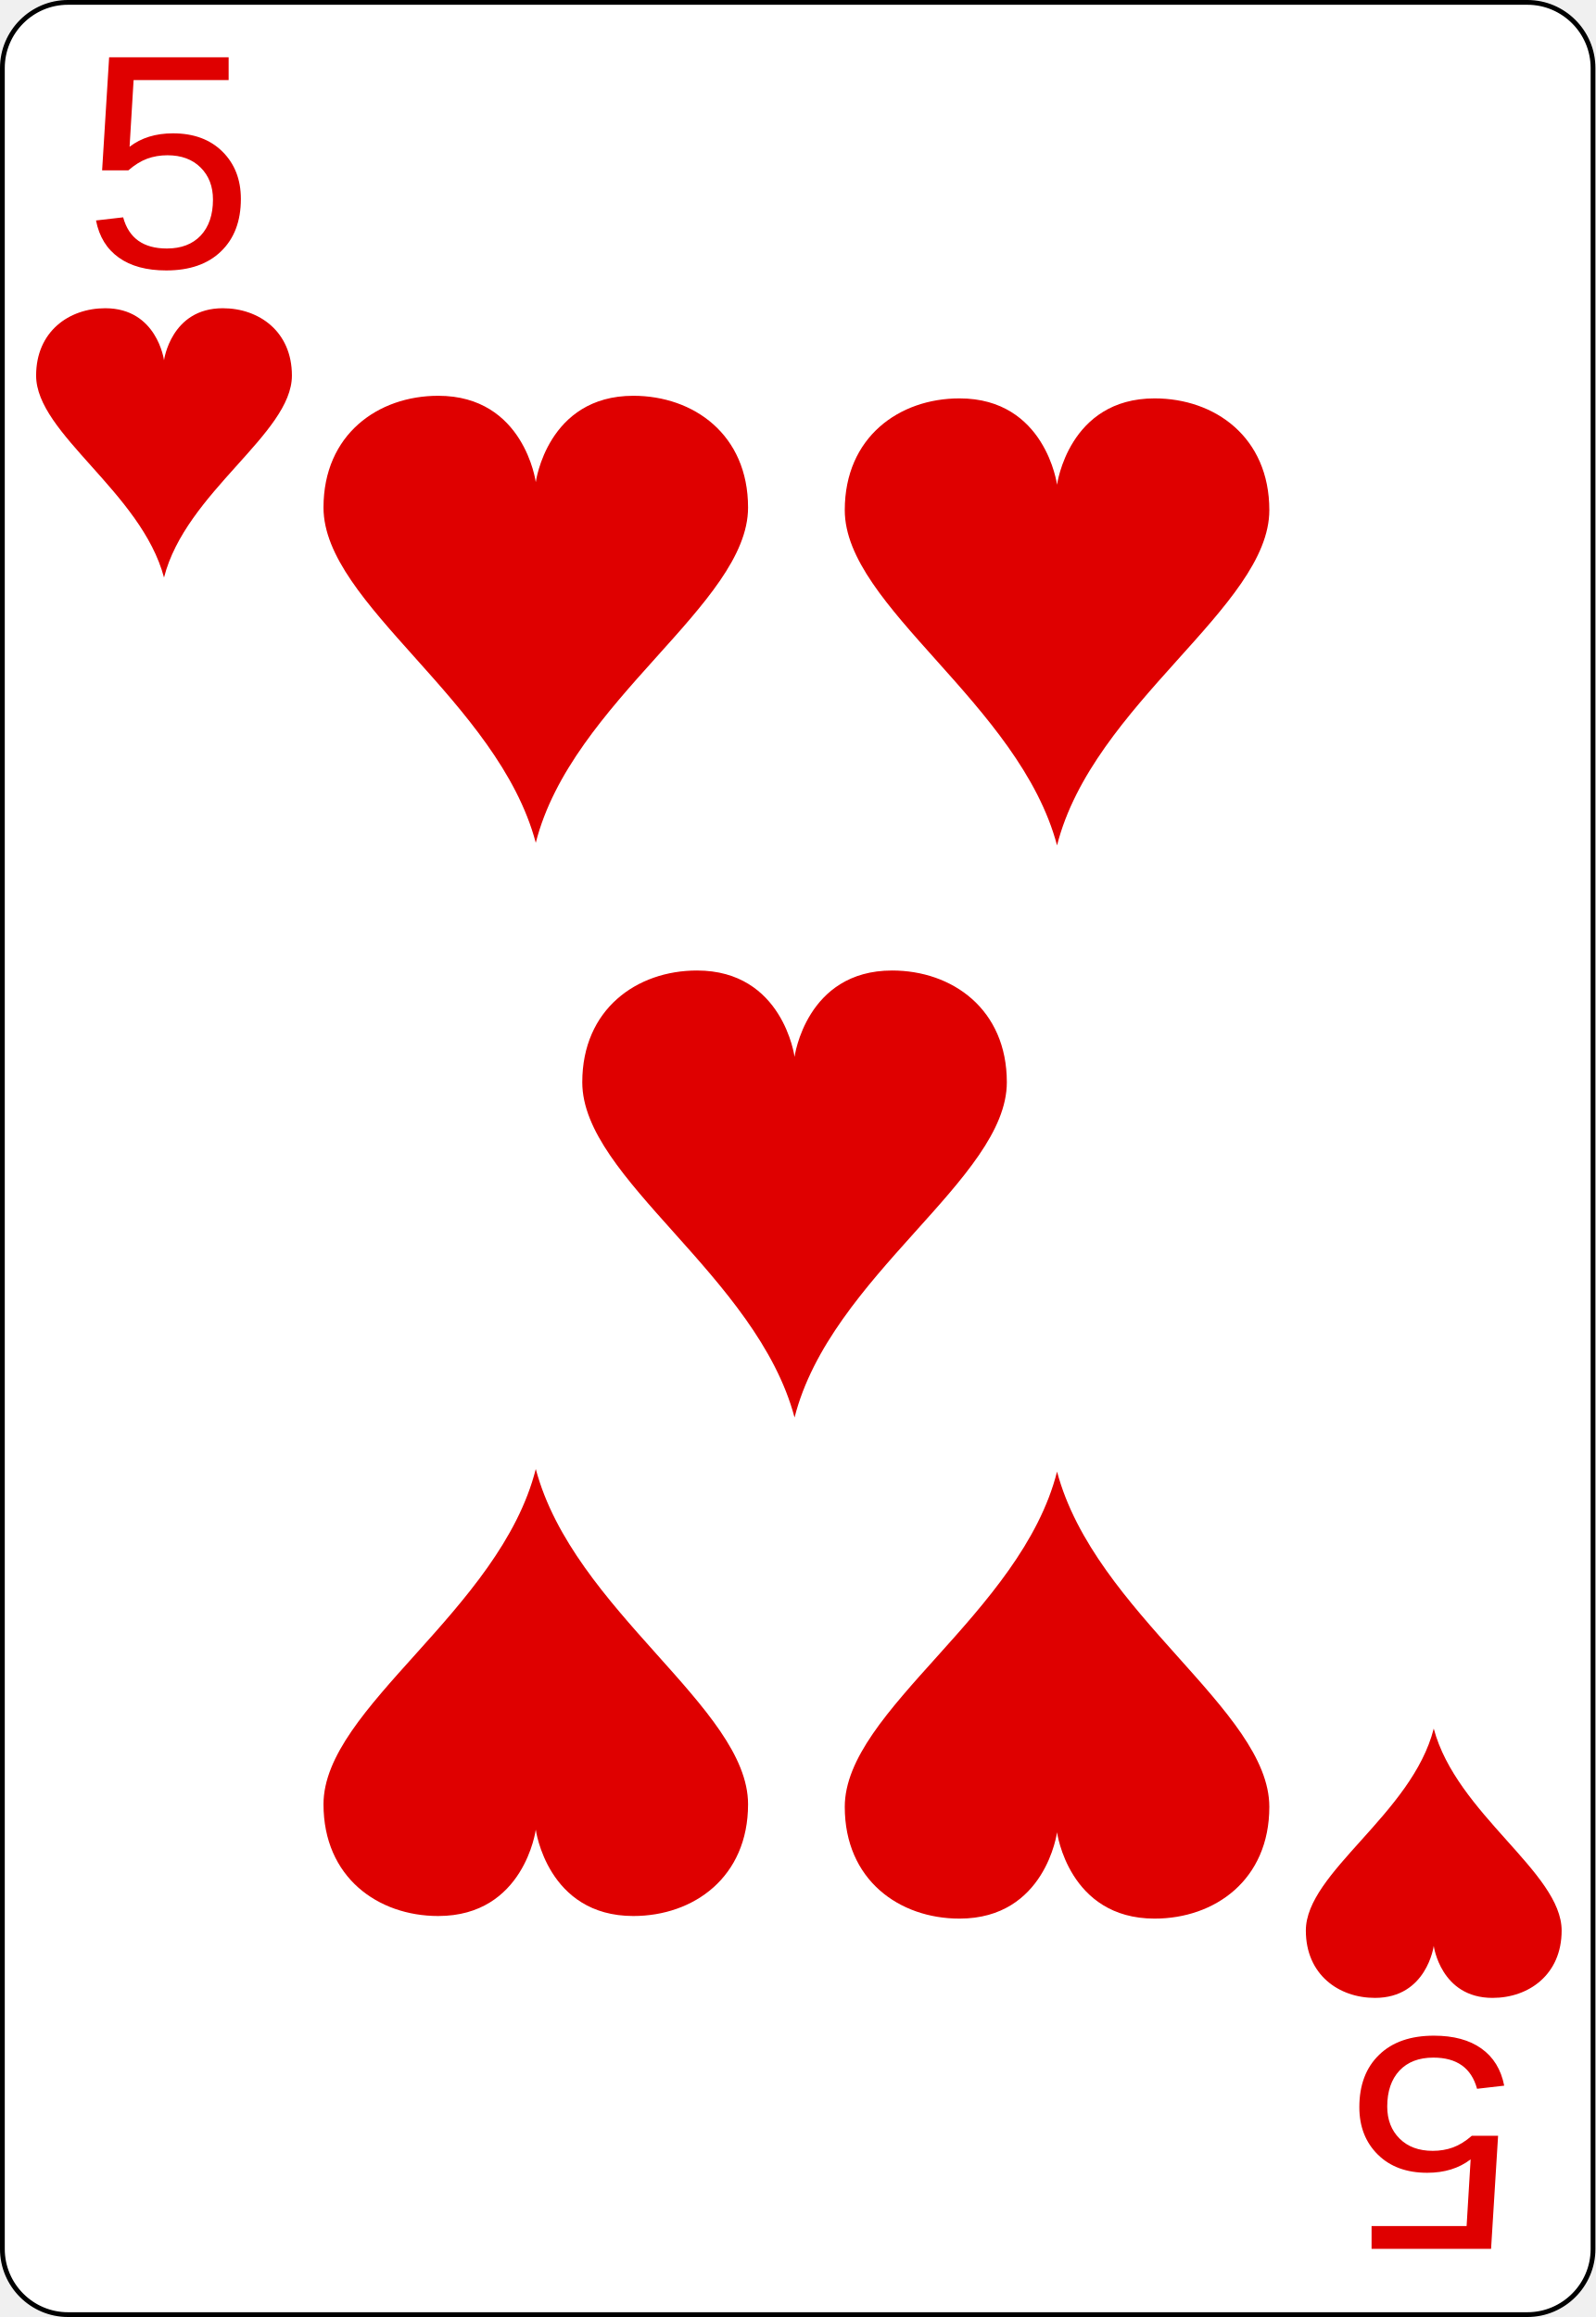
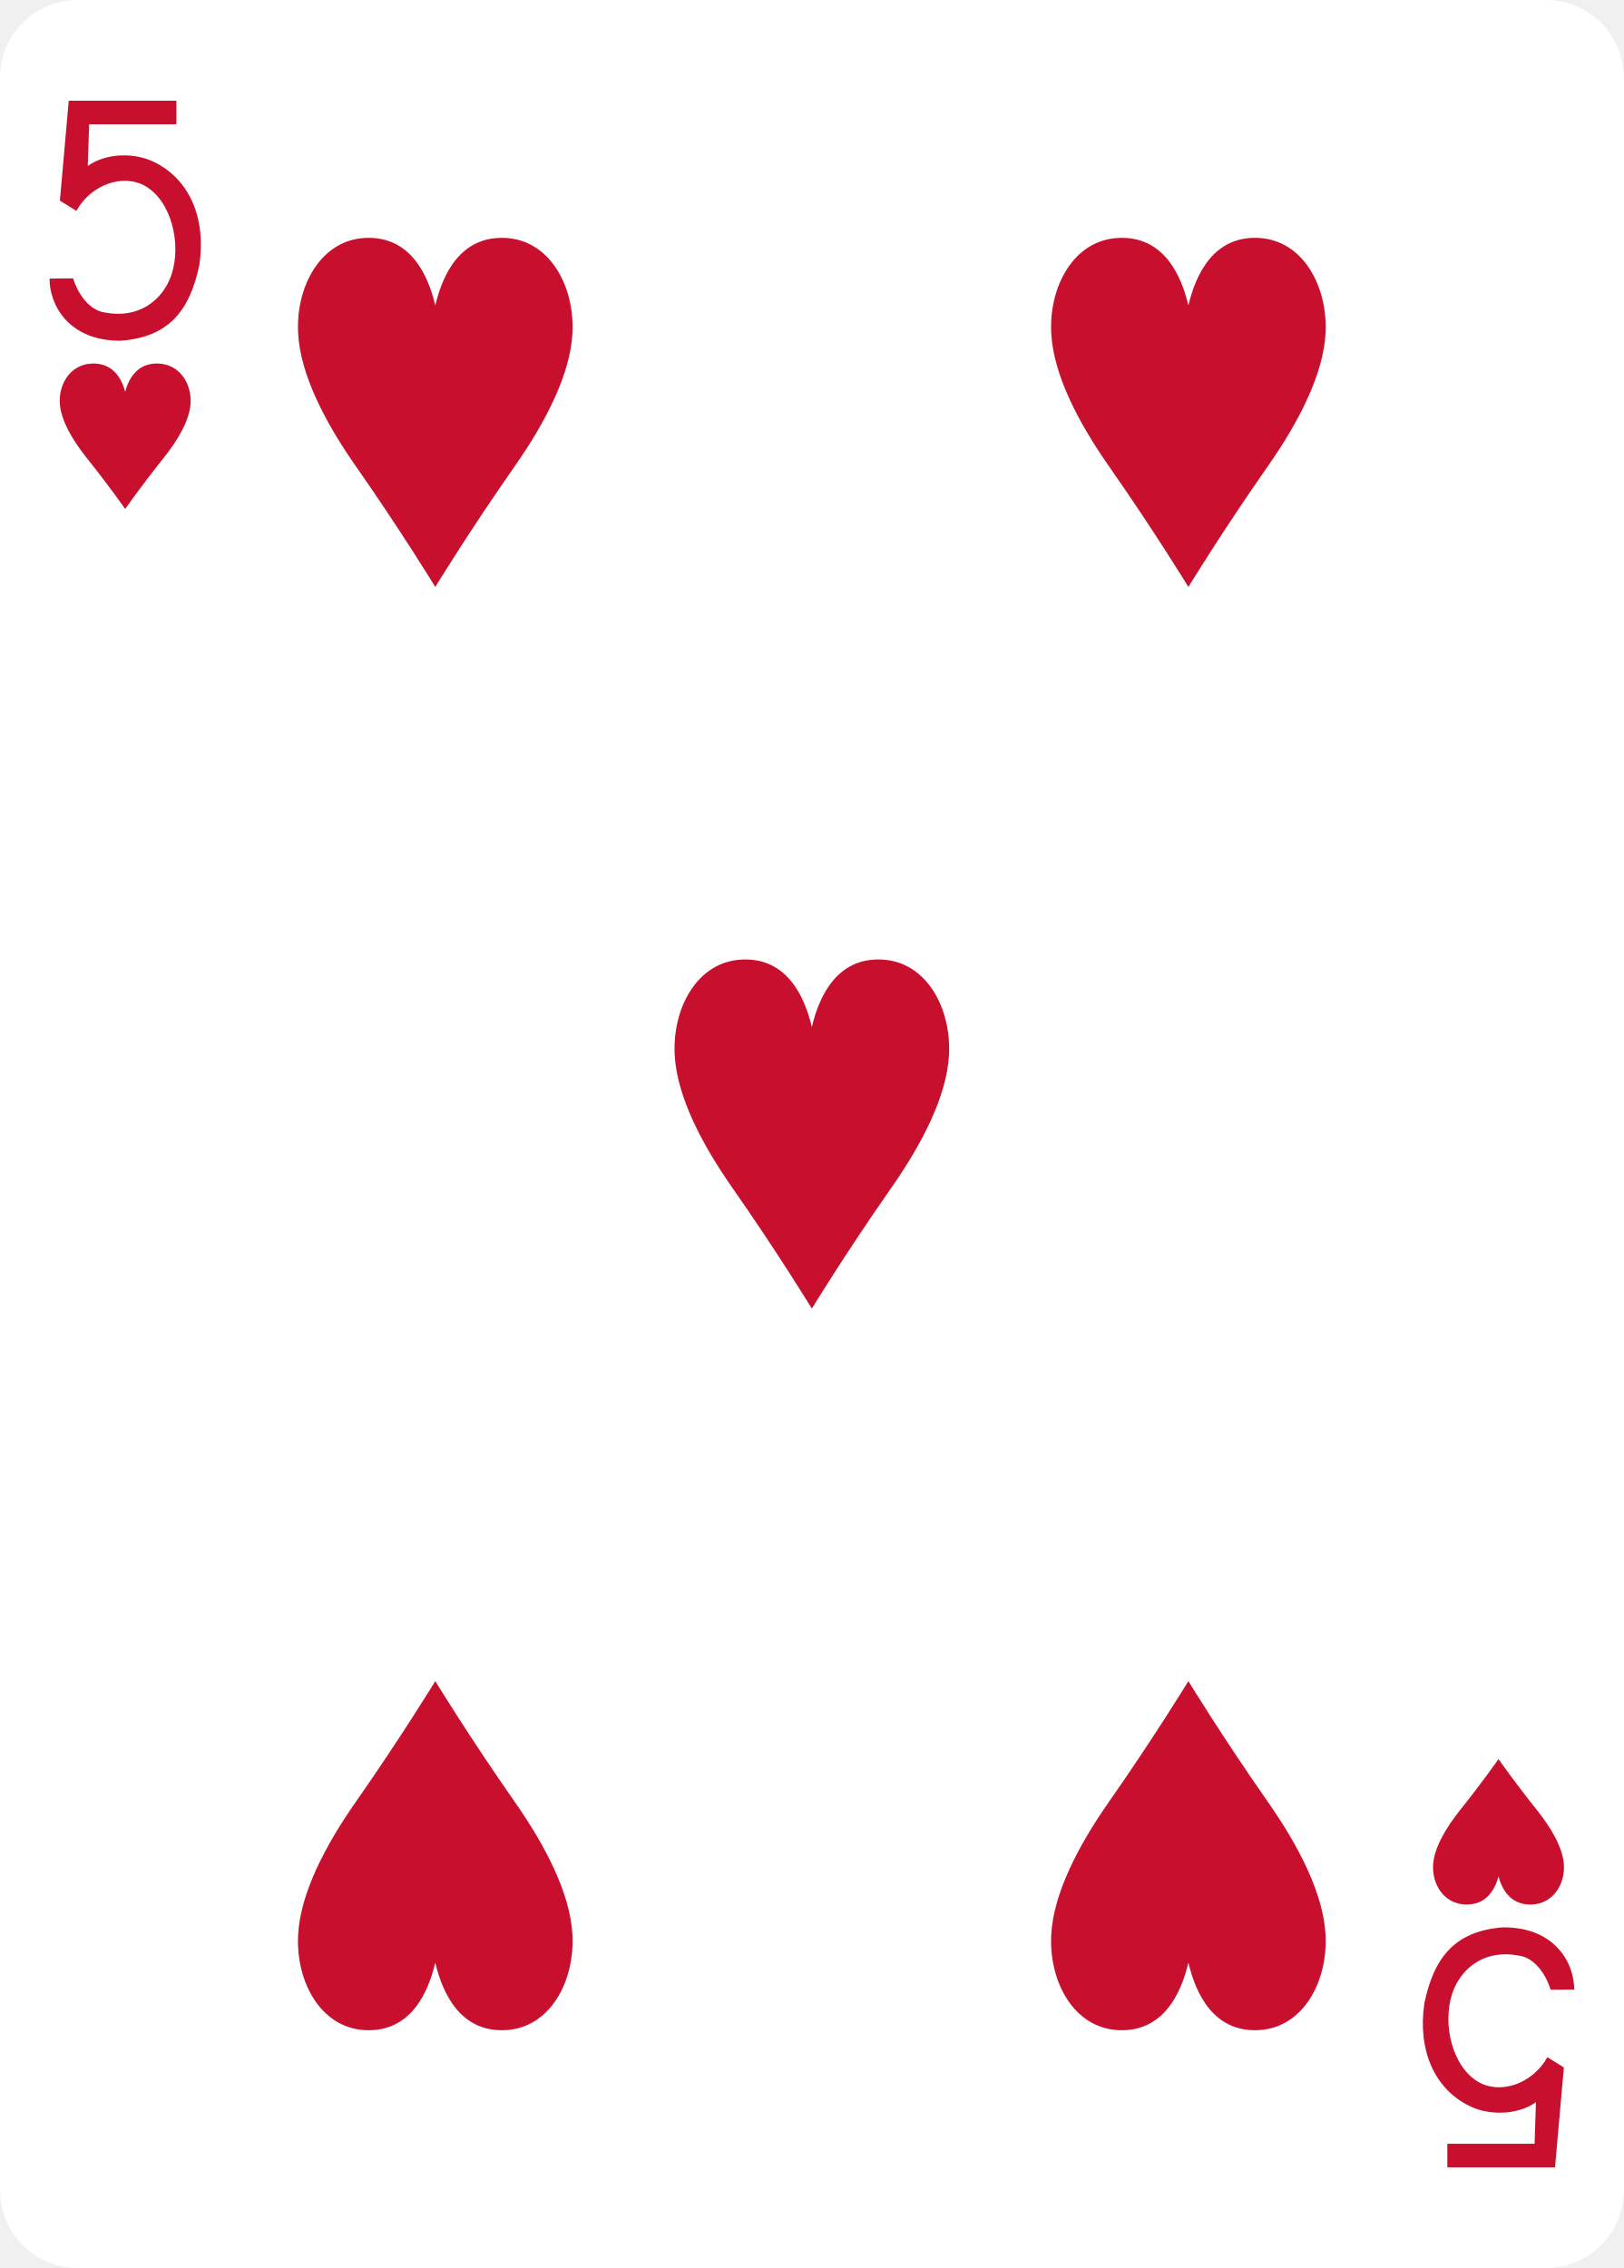
- <svg xmlns="http://www.w3.org/2000/svg" xmlns:xlink="http://www.w3.org/1999/xlink" width="167.087pt" height="242.667pt" viewBox="0 0 167.087 242.667" xml:space="preserve" id="svg2" version="1.1">
-   <defs id="defs41">
-     <radialGradient xlink:href="#linearGradient3773" id="radialGradient3781" cx="-0.158" cy="-8.835" fx="-0.158" fy="-8.835" r="8" gradientTransform="matrix(-1.584269,-0.02349808,0.03071979,-2.477574,-0.2485638,-26.71351)" gradientUnits="userSpaceOnUse" />
-     <linearGradient id="linearGradient3773">
-       <stop style="stop-color:#000000;stop-opacity:1;" offset="0" id="stop3775" />
-       <stop style="stop-color:#000000;stop-opacity:0.649;" offset="1" id="stop3777" />
-     </linearGradient>
-     <radialGradient xlink:href="#linearGradient3773" id="radialGradient3957" cx="-0.158" cy="-8.835" fx="-0.158" fy="-8.835" r="8" gradientTransform="matrix(-1.584269,-0.02349808,0.03071979,-2.477574,-0.2485638,-26.71351)" gradientUnits="userSpaceOnUse" />
-     <linearGradient id="linearGradient3959">
-       <stop style="stop-color:#000000;stop-opacity:1;" offset="0" id="stop3961" />
-       <stop style="stop-color:#000000;stop-opacity:0.649;" offset="1" id="stop3963" />
-     </linearGradient>
-     <radialGradient r="81.903" fy="509.476" fx="168.025" cy="509.476" cx="168.025" gradientTransform="matrix(1.25656,-0.7774064,0.3366382,0.5361257,-221.2021,359.2426)" gradientUnits="userSpaceOnUse" id="radialGradient3975" xlink:href="#linearGradient3784-4" />
-     <linearGradient id="linearGradient3784-4">
-       <stop style="stop-color:#ffffff;stop-opacity:0.435;" offset="0" id="stop3786-8" />
-       <stop style="stop-color:#000000;stop-opacity:0;" offset="1" id="stop3788-6" />
-     </linearGradient>
-     <radialGradient xlink:href="#linearGradient3784-4-5" id="radialGradient3929" gradientUnits="userSpaceOnUse" gradientTransform="matrix(1.25656,-0.7774064,0.3366382,0.5361257,-221.2021,359.2426)" cx="168.025" cy="509.476" fx="168.025" fy="509.476" r="81.903" />
-     <linearGradient id="linearGradient3784-4-5">
-       <stop style="stop-color:#ffffff;stop-opacity:0.489;" offset="0" id="stop3786-8-0" />
-       <stop style="stop-color:#000000;stop-opacity:0;" offset="1" id="stop3788-6-3" />
-     </linearGradient>
-     <radialGradient xlink:href="#linearGradient3784-4-1" id="radialGradient3927" gradientUnits="userSpaceOnUse" gradientTransform="matrix(1.25656,-0.7774064,0.3366382,0.5361257,-221.2021,359.2426)" cx="168.025" cy="509.476" fx="168.025" fy="509.476" r="81.903" />
-     <linearGradient id="linearGradient3784-4-1">
-       <stop style="stop-color:#ffffff;stop-opacity:0.237;" offset="0" id="stop3786-8-03" />
-       <stop style="stop-color:#000000;stop-opacity:0;" offset="1" id="stop3788-6-6" />
-     </linearGradient>
-     <radialGradient xlink:href="#linearGradient3768" id="radialGradient3776" cx="-0.206" cy="-4.579" fx="-0.206" fy="-4.579" r="8" gradientTransform="matrix(-1,0,0,-1.720176,-0.4120407,-13.02719)" gradientUnits="userSpaceOnUse" />
-     <linearGradient id="linearGradient3768">
-       <stop style="stop-color:#df0000;stop-opacity:1;" offset="0" id="stop3770" />
-       <stop style="stop-color:#df0000;stop-opacity:0.672;" offset="1" id="stop3772" />
-     </linearGradient>
-     <radialGradient r="81.903" fy="511.223" fx="171.487" cy="511.223" cx="171.487" gradientTransform="matrix(1.152989,-0.6739155,0.3948202,0.6754904,-233.6326,270.4008)" gradientUnits="userSpaceOnUse" id="radialGradient4013" xlink:href="#linearGradient3784-4-6" />
-     <linearGradient id="linearGradient3784-4-6">
-       <stop style="stop-color:#ffffff;stop-opacity:0.313;" offset="0" id="stop3786-8-8" />
-       <stop style="stop-color:#000000;stop-opacity:0;" offset="1" id="stop3788-6-8" />
-     </linearGradient>
-     <radialGradient r="81.903" fy="492.632" fx="159.354" cy="492.632" cx="159.354" gradientTransform="matrix(1.089478,-0.715138,0.4464527,0.6562658,-244.9333,290.9185)" gradientUnits="userSpaceOnUse" id="radialGradient4013-8" xlink:href="#linearGradient3784-4-2" />
-     <linearGradient id="linearGradient3784-4-2">
-       <stop style="stop-color:#ffffff;stop-opacity:0.29;" offset="0" id="stop3786-8-1" />
-       <stop style="stop-color:#000000;stop-opacity:0;" offset="1" id="stop3788-6-5" />
-     </linearGradient>
-     <radialGradient r="81.903" fy="492.632" fx="159.354" cy="492.632" cx="159.354" gradientTransform="matrix(1.089478,-0.715138,0.4464527,0.6562658,-244.9333,290.9185)" gradientUnits="userSpaceOnUse" id="radialGradient3073" xlink:href="#linearGradient3784-4-2" />
-   </defs>
-   <g id="Layer_x0020_1" style="fill-rule:nonzero;clip-rule:nonzero;stroke:#000000;stroke-miterlimit:4;">
-     <path style="fill:#FFFFFF;stroke-width:0.5;" d="M166.837,235.548c0,3.777-3.087,6.869-6.871,6.869H7.111c-3.775,0-6.861-3.092-6.861-6.869V7.12C0.25,3.343,3.336,0.25,7.111,0.25h152.855    c3.784,0,6.871,3.093,6.871,6.87v228.428z" id="path5" />
-     <g style="stroke:none;" id="g7">
-       <g id="g9">
- 				
- 			</g>
-     </g>
-     <g id="g15">
- 			
- 		</g>
-     <g id="g19">
- 			
- 		</g>
-     <g style="stroke:none;" id="g23">
-       <g id="g25">
- 				
- 			</g>
-     </g>
-     <g style="stroke:none;" id="g31">
-       <g id="g33">
- 				
- 			</g>
+ <svg xmlns="http://www.w3.org/2000/svg" width="63mm" height="88mm" viewBox="0 0 238.111 332.599" version="1.1" id="svg8">
+   <defs id="defs2" />
+   <g id="layer1" transform="translate(264.1535,-360.4284)">
+     <g transform="matrix(1.06667,0,0,1.06667,-1952.45,1495.37)" id="HEART-5" style="display:inline">
+       <g style="display:inline;opacity:1" id="g9936-1-0" transform="translate(1322.34,-1434.28)">
+         <rect ry="10.664" rx="10.678" style="display:inline;fill:#ffffff;fill-opacity:1;stroke:none;stroke-width:1.001;stroke-miterlimit:4;stroke-dasharray:none;stroke-opacity:1" id="rect9938-9-5" width="223.228" height="311.811" x="260.433" y="370.276" />
+       </g>
+       <g transform="translate(1582.77,-1064)" style="display:inline;opacity:1" id="g9956-4-1" />
+       <g style="display:inline;opacity:1" id="g9962-7-4" transform="translate(1609.36,-1083.91)" />
+       <path transform="translate(1695.38,-853.906)" style="display:inline;opacity:1;fill:#c8102e;fill-opacity:1" d="m -95.397,-140.121 c 0,0 -2.225,-3.19 -5.226,-6.94 -2.008,-2.51 -3.613,-5.227 -3.762,-7.568 -0.171,-2.674 1.449,-5.356 4.382,-5.486 2.931,-0.13 4.121,2.062 4.606,3.869 0.484,-1.807 1.674,-3.999 4.606,-3.869 2.933,0.13 4.553,2.813 4.382,5.486 -0.149,2.341 -1.754,5.058 -3.762,7.568 -3.001,3.75 -5.226,6.94 -5.226,6.94 z" id="path9970-5-6" />
+       <path transform="translate(1695.38,-853.906)" style="display:inline;opacity:1;fill:#c8102e;fill-opacity:1" d="m 93.398,31.743 c 0,0 -2.225,3.19 -5.226,6.94 -2.008,2.51 -3.613,5.227 -3.762,7.568 -0.171,2.674 1.449,5.356 4.382,5.486 2.931,0.13 4.121,-2.062 4.606,-3.869 0.484,1.807 1.674,3.999 4.606,3.869 2.933,-0.13 4.553,-2.813 4.382,-5.486 -0.149,-2.341 -1.754,-5.058 -3.762,-7.568 -3.001,-3.75 -5.226,-6.94 -5.226,-6.94 z" id="path9972-9-9" />
+       <path transform="translate(1695.38,-853.906)" id="path9978-0-4" d="m -52.766,-129.4 c 0,0 -4.666,-7.655 -10.961,-16.656 -4.211,-6.023 -7.578,-12.545 -7.891,-18.163 -0.359,-6.417 3.039,-12.855 9.191,-13.167 6.149,-0.312 8.644,4.948 9.66,9.285 1.016,-4.337 3.512,-9.596 9.66,-9.285 6.152,0.312 9.55,6.75 9.191,13.167 -0.313,5.618 -3.68,12.14 -7.891,18.163 -6.295,9.001 -10.961,16.656 -10.961,16.656 z" style="display:inline;opacity:1;fill:#c8102e;fill-opacity:1" />
+       <path transform="translate(1695.38,-853.906)" id="path9984-9-5" d="m 50.766,-129.4 c 0,0 -4.666,-7.655 -10.961,-16.656 -4.211,-6.023 -7.578,-12.545 -7.891,-18.163 -0.359,-6.417 3.039,-12.855 9.191,-13.167 6.149,-0.312 8.644,4.948 9.66,9.285 1.016,-4.337 3.512,-9.596 9.66,-9.285 6.152,0.312 9.55,6.75 9.191,13.167 -0.313,5.618 -3.68,12.14 -7.891,18.163 -6.295,9.001 -10.961,16.656 -10.961,16.656 z" style="display:inline;opacity:1;fill:#c8102e;fill-opacity:1" />
+       <path transform="translate(1695.38,-853.906)" style="display:inline;opacity:1;fill:#c8102e;fill-opacity:1" d="m -1,-30.189 c 0,0 -4.666,-7.655 -10.961,-16.656 -4.211,-6.023 -7.578,-12.545 -7.891,-18.163 -0.359,-6.417 3.039,-12.855 9.191,-13.167 6.149,-0.312 8.644,4.948 9.66,9.285 1.016,-4.337 3.512,-9.596 9.66,-9.285 6.152,0.312 9.55,6.75 9.191,13.167 -0.313,5.618 -3.68,12.14 -7.891,18.163 -6.295,9.001 -10.961,16.656 -10.961,16.656 z" id="path9986-7-3" />
+       <path transform="translate(1695.38,-853.906)" style="display:inline;opacity:1;fill:#c8102e;fill-opacity:1" d="m 50.766,21.022 c 0,0 -4.666,7.655 -10.961,16.656 -4.211,6.023 -7.578,12.545 -7.891,18.163 -0.359,6.417 3.039,12.855 9.191,13.167 6.149,0.312 8.644,-4.948 9.66,-9.285 1.016,4.337 3.512,9.596 9.66,9.285 6.152,-0.312 9.55,-6.75 9.191,-13.167 -0.313,-5.618 -3.68,-12.14 -7.891,-18.163 -6.295,-9.001 -10.961,-16.656 -10.961,-16.656 z" id="path9998-0-9" />
+       <path transform="translate(1695.38,-853.906)" id="path10000-8-2" d="m -52.766,21.022 c 0,0 -4.666,7.655 -10.961,16.656 -4.211,6.023 -7.578,12.545 -7.891,18.163 -0.359,6.417 3.039,12.855 9.191,13.167 6.149,0.312 8.644,-4.948 9.66,-9.285 1.016,4.337 3.512,9.596 9.66,9.285 6.152,-0.312 9.55,-6.75 9.191,-13.167 -0.313,-5.618 -3.68,-12.14 -7.891,-18.163 -6.295,-9.001 -10.961,-16.656 -10.961,-16.656 z" style="display:inline;opacity:1;fill:#c8102e;fill-opacity:1" />
+       <path d="m 1589.585,-1025.706 3.235,-0.031 c 0.617,1.992 1.982,4.016 3.837,4.578 5.238,1.253 8.608,-1.729 9.717,-5.166 1.346,-4.17 -0.03,-10.025 -3.636,-12.103 -2.988,-1.723 -7.427,-0.27 -9.466,3.417 l -2.265,-1.412 1.216,-13.74 h 14.8 v 3.248 h -11.993 l -0.19,5.724 c 2.582,-1.846 6.549,-1.827 9.13,-0.532 4.887,2.374 7.157,7.772 6.209,14.134 -1.317,6.328 -4.22,9.913 -10.768,10.425 -7.283,0.067 -9.855,-5.034 -9.824,-8.542 v 0 z m 0,0" id="path21-9-5-1-8" style="opacity:1;fill:#c8102e;fill-opacity:1;stroke-width:1;stroke-miterlimit:4;stroke-dasharray:none" />
+       <path d="m 1799.182,-790.483 -3.235,0.031 c -0.617,-1.992 -1.982,-4.016 -3.837,-4.578 -5.238,-1.253 -8.608,1.729 -9.717,5.166 -1.346,4.17 0.03,10.025 3.636,12.103 2.988,1.723 7.427,0.27 9.466,-3.417 l 2.265,1.412 -1.216,13.74 h -14.8 v -3.248 h 11.993 l 0.19,-5.724 c -2.582,1.847 -6.549,1.827 -9.13,0.532 -4.887,-2.374 -7.157,-7.772 -6.209,-14.134 1.317,-6.328 4.22,-9.913 10.768,-10.425 7.283,-0.067 9.855,5.034 9.824,8.542 v 0 z m 0,0" id="path21-3-0-6-3-8" style="opacity:1;fill:#c8102e;fill-opacity:1" />
    </g>
  </g>
-   <text xml:space="preserve" style="font-size:32px;font-style:normal;font-weight:normal;line-height:125%;letter-spacing:0px;word-spacing:0px;fill:#df0000;fill-opacity:1;stroke:none;font-family:Bitstream Vera Sans" x="8.775" y="28.013" id="text3788">
-     <tspan id="tspan3790" x="8.775" y="28.013" style="font-style:normal;font-variant:normal;font-weight:normal;font-stretch:normal;fill:#df0000;fill-opacity:1;font-family:Arial;-inkscape-font-specification:Arial">5</tspan>
-   </text>
-   <g transform="matrix(1.674307,0,0,1.566992,17.17751,46.38532)" id="layer1-9-6" style="fill:#df0000;fill-opacity:1">
-     <path style="fill:#df0000;fill-opacity:1" id="hl-8" d="M 3.676,-9 C 0.433,-9 0,-5.523 0,-5.523 0,-5.523 -0.433,-9 -3.676,-9 -5.946,-9 -8,-7.441 -8,-4.5 -8,-0.614 -1.421,3.294 0,9 1.352,3.299 8,-0.614 8,-4.5 8,-7.441 5.946,-9 3.676,-9 z" />
-   </g>
-   <text xml:space="preserve" style="font-size:32px;font-style:normal;font-weight:normal;line-height:125%;letter-spacing:0px;word-spacing:0px;fill:#df0000;fill-opacity:1;stroke:none;font-family:Bitstream Vera Sans" x="-158.818" y="-213.515" id="text3788-4" transform="scale(-1,-1)">
-     <tspan id="tspan3790-3" x="-158.818" y="-213.515" style="font-style:normal;font-variant:normal;font-weight:normal;font-stretch:normal;fill:#df0000;fill-opacity:1;font-family:Arial;-inkscape-font-specification:Arial">5</tspan>
-   </text>
-   <g transform="matrix(-1.674307,0,0,-1.566992,150.156,195.1431)" id="layer1-9-6-5" style="fill:#df0000;fill-opacity:1">
-     <path style="fill:#df0000;fill-opacity:1" id="hl-8-1" d="M 3.676,-9 C 0.433,-9 0,-5.523 0,-5.523 0,-5.523 -0.433,-9 -3.676,-9 -5.946,-9 -8,-7.441 -8,-4.5 -8,-0.614 -1.421,3.294 0,9 1.352,3.299 8,-0.614 8,-4.5 8,-7.441 5.946,-9 3.676,-9 z" />
-   </g>
-   <g transform="matrix(2.779008,0,0,2.600887,56.11227,64.85977)" id="layer1-9-6-8" style="fill:#df0000;fill-opacity:1">
-     <path style="fill:#df0000;fill-opacity:1" id="hl-8-8" d="M 3.676,-9 C 0.433,-9 0,-5.523 0,-5.523 0,-5.523 -0.433,-9 -3.676,-9 -5.946,-9 -8,-7.441 -8,-4.5 -8,-0.614 -1.421,3.294 0,9 1.352,3.299 8,-0.614 8,-4.5 8,-7.441 5.946,-9 3.676,-9 z" />
-   </g>
-   <g transform="matrix(-2.779008,0,0,-2.600887,56.11227,177.2622)" id="layer1-9-6-8-9" style="fill:#df0000;fill-opacity:1">
-     <path style="fill:#df0000;fill-opacity:1" id="hl-8-8-5" d="M 3.676,-9 C 0.433,-9 0,-5.523 0,-5.523 0,-5.523 -0.433,-9 -3.676,-9 -5.946,-9 -8,-7.441 -8,-4.5 -8,-0.614 -1.421,3.294 0,9 1.352,3.299 8,-0.614 8,-4.5 8,-7.441 5.946,-9 3.676,-9 z" />
-   </g>
-   <g transform="matrix(2.779008,0,0,2.600887,110.7045,65.1323)" id="layer1-9-6-8-0" style="fill:#df0000;fill-opacity:1">
-     <path style="fill:#df0000;fill-opacity:1" id="hl-8-8-6" d="M 3.676,-9 C 0.433,-9 0,-5.523 0,-5.523 0,-5.523 -0.433,-9 -3.676,-9 -5.946,-9 -8,-7.441 -8,-4.5 -8,-0.614 -1.421,3.294 0,9 1.352,3.299 8,-0.614 8,-4.5 8,-7.441 5.946,-9 3.676,-9 z" />
-   </g>
-   <g transform="matrix(-2.779008,0,0,-2.600887,110.7045,177.5347)" id="layer1-9-6-8-9-8" style="fill:#df0000;fill-opacity:1">
-     <path style="fill:#df0000;fill-opacity:1" id="hl-8-8-5-9" d="M 3.676,-9 C 0.433,-9 0,-5.523 0,-5.523 0,-5.523 -0.433,-9 -3.676,-9 -5.946,-9 -8,-7.441 -8,-4.5 -8,-0.614 -1.421,3.294 0,9 1.352,3.299 8,-0.614 8,-4.5 8,-7.441 5.946,-9 3.676,-9 z" />
-   </g>
-   <g transform="matrix(2.779008,0,0,2.600887,83.2134,125.0525)" id="layer1-9-6-8-6" style="fill:#df0000;fill-opacity:1">
-     <path style="fill:#df0000;fill-opacity:1" id="hl-8-8-8" d="M 3.676,-9 C 0.433,-9 0,-5.523 0,-5.523 0,-5.523 -0.433,-9 -3.676,-9 -5.946,-9 -8,-7.441 -8,-4.5 -8,-0.614 -1.421,3.294 0,9 1.352,3.299 8,-0.614 8,-4.5 8,-7.441 5.946,-9 3.676,-9 z" />
+   <g id="g862-0" transform="translate(-318.0054,144.8468)">
+     <rect style="opacity:1;vector-effect:none;fill:#006614;fill-opacity:1;stroke:none;stroke-width:1.748;stroke-linecap:butt;stroke-linejoin:miter;stroke-miterlimit:4;stroke-dasharray:none;stroke-dashoffset:0;stroke-opacity:1" id="rect22845-2-8" width="1659.913" height="794.398" x="-356.473" y="-1029.682" rx="144.482" ry="124.682" />
+     <text id="text5630-0-9" y="-935.813" x="472.194" style="font-style:normal;font-variant:normal;font-weight:normal;font-stretch:normal;font-size:42.667px;line-height:125%;font-family:Carlito;-inkscape-font-specification:'Carlito, Normal';text-align:center;letter-spacing:0px;word-spacing:0px;writing-mode:lr-tb;text-anchor:middle;fill:#ffffff;fill-opacity:1;stroke:none;stroke-width:1.067px;stroke-linecap:butt;stroke-linejoin:miter;stroke-opacity:1" xml:space="preserve">
+       <tspan style="font-style:normal;font-variant:normal;font-weight:normal;font-stretch:normal;font-size:48px;line-height:125%;font-family:Carlito;-inkscape-font-specification:'Carlito, Normal';text-align:center;writing-mode:lr-tb;text-anchor:middle;fill:#ffffff;fill-opacity:1;stroke-width:1.067px" id="tspan4923-1" y="-935.813" x="472.194">Single Playing Card from:</tspan>
+       <tspan style="font-style:normal;font-variant:normal;font-weight:normal;font-stretch:normal;font-size:48px;line-height:125%;font-family:Carlito;-inkscape-font-specification:'Carlito, Normal';text-align:center;writing-mode:lr-tb;text-anchor:middle;fill:#ffffff;fill-opacity:1;stroke-width:1.067px" id="tspan5035-8" y="-875.813" x="472.194">Standard Edition - Color Set - Bordered </tspan>
+       <tspan y="-820.48" x="472.194" id="tspan12311-7" />
+       <tspan style="font-style:normal;font-variant:normal;font-weight:normal;font-stretch:normal;font-size:48px;line-height:125%;font-family:Carlito;-inkscape-font-specification:'Carlito, Normal';text-align:center;writing-mode:lr-tb;text-anchor:middle;fill:#ffaaaa;fill-opacity:1;stroke-width:1.067px" id="tspan4927-1" y="-762.48" x="472.194">Copyright 2011, 2020 - Chris Aguilar - conjurenation@gmail.com</tspan>
+       <tspan id="tspan12344-3" y="-707.147" x="472.194" />
+       <tspan style="font-style:normal;font-variant:normal;font-weight:normal;font-stretch:normal;font-size:48px;line-height:125%;font-family:Carlito;-inkscape-font-specification:'Carlito, Normal';text-align:center;writing-mode:lr-tb;text-anchor:middle;fill:#ffffff;fill-opacity:1;stroke-width:1.067px" id="tspan4931-2" y="-649.147" x="472.194">https://totalnonsense.com/open-source-vector-playing-cards/</tspan>
+       <tspan id="tspan4929-3" y="-593.813" x="472.194" />
+       <tspan style="font-style:normal;font-variant:normal;font-weight:normal;font-stretch:normal;font-size:48px;line-height:125%;font-family:Carlito;-inkscape-font-specification:'Carlito, Normal';text-align:center;writing-mode:lr-tb;text-anchor:middle;fill:#ffaaaa;fill-opacity:1;stroke-width:1.067px" id="tspan4919-5" y="-535.813" x="472.194">Licensed under:</tspan>
+       <tspan id="tspan1594-5-6" style="font-style:normal;font-variant:normal;font-weight:normal;font-stretch:normal;font-size:48px;line-height:125%;font-family:Carlito;-inkscape-font-specification:'Carlito, Normal';text-align:center;writing-mode:lr-tb;text-anchor:middle;fill:#ffaaaa;fill-opacity:1;stroke-width:1.067px" y="-475.813" x="472.194">LGPL 3.0</tspan>
+       <tspan style="font-style:normal;font-variant:normal;font-weight:normal;font-stretch:normal;font-size:48px;line-height:125%;font-family:Carlito;-inkscape-font-specification:'Carlito, Normal';text-align:center;writing-mode:lr-tb;text-anchor:middle;fill:#ffaaaa;fill-opacity:1;stroke-width:1.067px" y="-415.813" x="472.194" id="tspan12253-3-1">https://www.gnu.org/licenses/lgpl-3.0.html</tspan>
+       <tspan id="tspan5031-6" y="-360.48" x="472.194" />
+       <tspan style="font-style:normal;font-variant:normal;font-weight:normal;font-stretch:normal;font-size:48px;line-height:125%;font-family:Carlito;-inkscape-font-specification:'Carlito, Normal';text-align:center;writing-mode:lr-tb;text-anchor:middle;fill:#ffffff;fill-opacity:1;stroke-width:1.067px" id="tspan5033-1" y="-302.48" x="472.194">Each Card Measures (63mm x 88mm)</tspan>
+       <tspan id="tspan5634-6-0" y="-247.147" x="472.194" />
+     </text>
  </g>
</svg>
